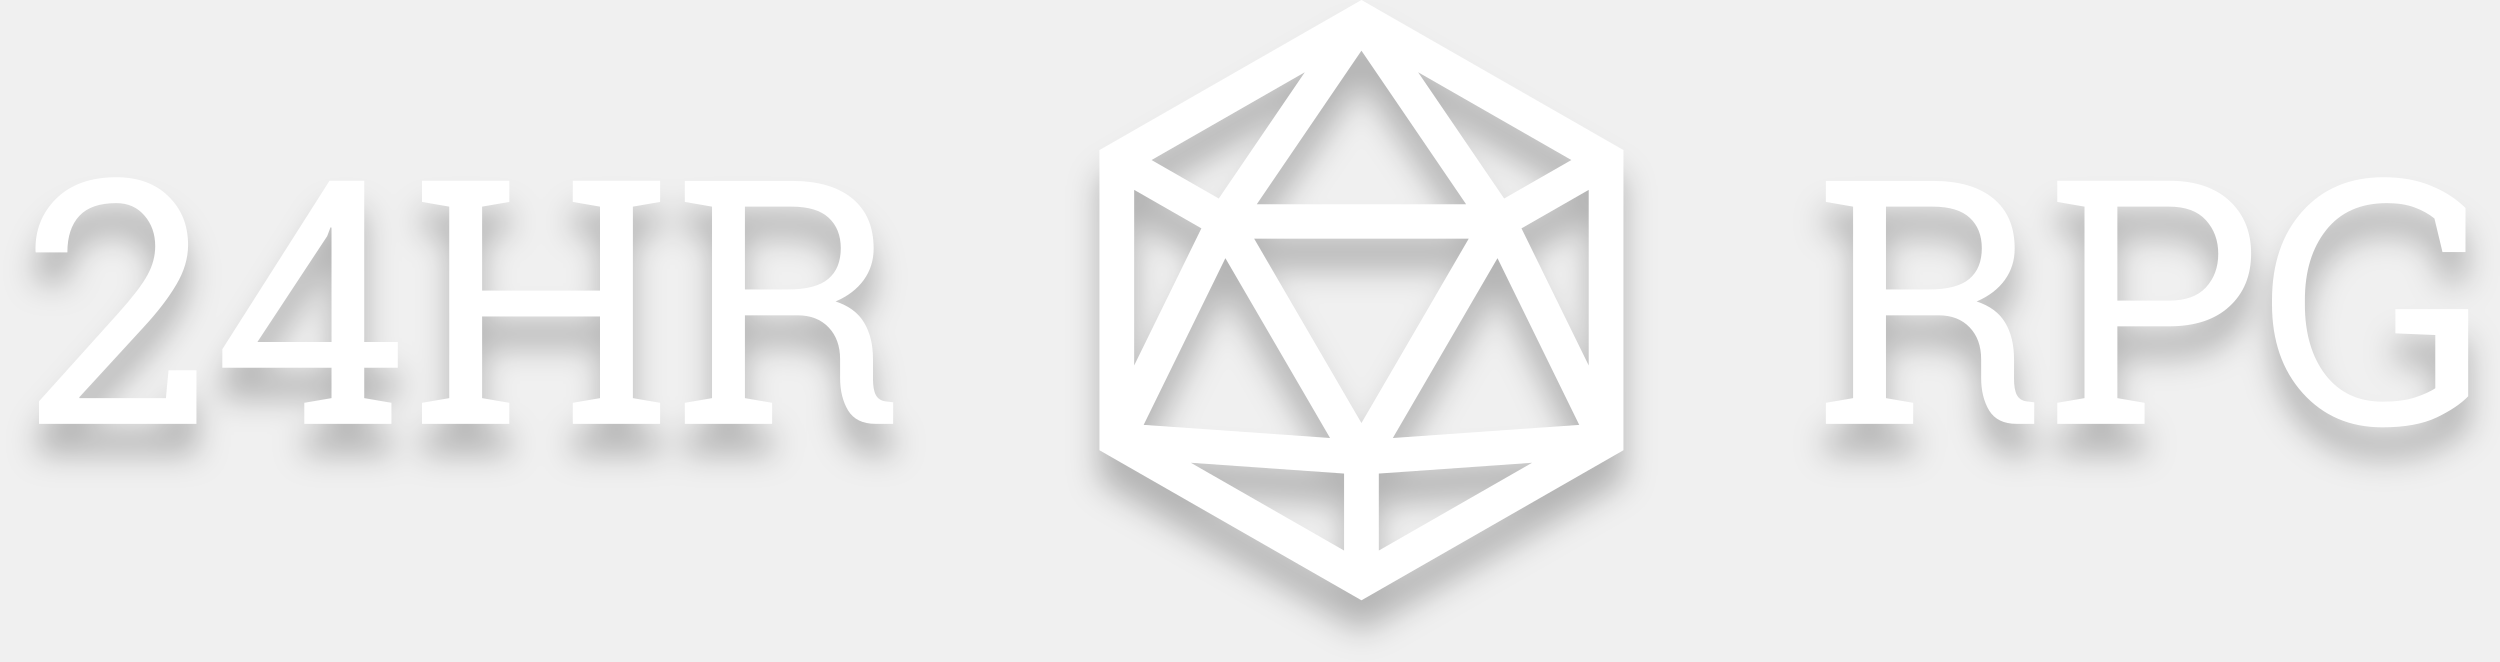
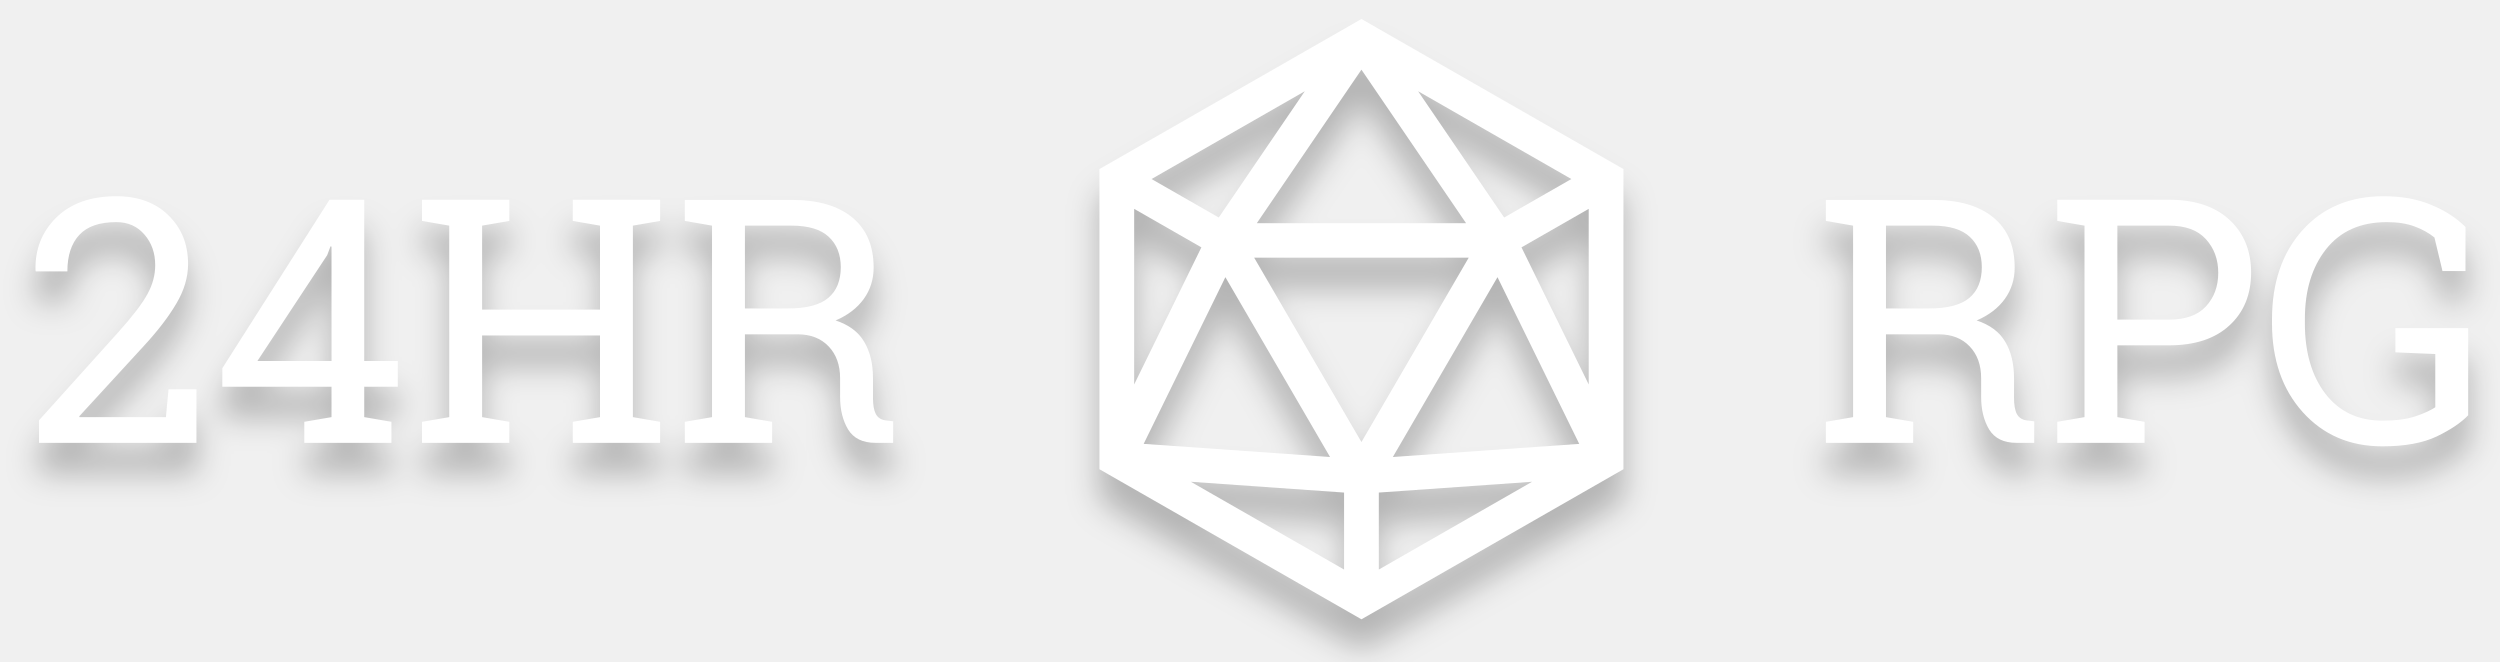
- <svg xmlns="http://www.w3.org/2000/svg" xmlns:xlink="http://www.w3.org/1999/xlink" width="329" height="87" viewBox="0 0 329 87" version="1.1">
+ <svg xmlns="http://www.w3.org/2000/svg" xmlns:xlink="http://www.w3.org/1999/xlink" width="329" height="87" viewBox="0 0 329 82" version="1.1">
  <g id="Canvas" transform="translate(166 446)">
    <g id="d20" filter="url(#filter0_d)">
      <g id="Group">
        <g id="Vector">
          <use xlink:href="#path0_fill" transform="translate(-21.3154 -446)" fill="#FFFFFF" />
        </g>
        <g id="24HR">
          <use xlink:href="#path1_fill" transform="translate(-163 -437.222)" fill="#FFFFFF" />
        </g>
        <g id="RPG">
          <use xlink:href="#path2_fill" transform="translate(72.7231 -437.222)" fill="#FFFFFF" />
        </g>
      </g>
    </g>
  </g>
  <defs>
    <filter id="filter0_d" filterUnits="userSpaceOnUse" x="-166" y="-446" width="329" height="87" color-interpolation-filters="sRGB">
      <feFlood flood-opacity="0" result="BackgroundImageFix" />
      <feColorMatrix in="SourceAlpha" type="matrix" values="0 0 0 0 0 0 0 0 0 0 0 0 0 0 0 0 0 0 255 0" />
      <feOffset dx="0" dy="4" />
      <feGaussianBlur stdDeviation="2" />
      <feColorMatrix type="matrix" values="0 0 0 0 0 0 0 0 0 0 0 0 0 0 0 0 0 0 0.25 0" />
      <feBlend mode="normal" in2="BackgroundImageFix" result="effect1_dropShadow" />
      <feBlend mode="normal" in="SourceGraphic" in2="effect1_dropShadow" result="shape" />
    </filter>
    <path id="path0_fill" d="M 34.481 1.98529e-05L -3.22717e-07 19.75L -3.22717e-07 59.25L 1.142 59.905L 34.481 79L 68.962 59.25L 68.962 19.75L 34.481 1.98529e-05ZM 34.481 6.667L 48.253 26.877L 20.709 26.877L 34.481 6.667ZM 27.026 9.507L 15.702 26.125L 6.858 21.06L 27.026 9.507ZM 41.936 9.507L 62.103 21.059L 53.261 26.124L 41.936 9.507ZM 4.572 24.987L 13.417 30.052L 4.572 48.092L 4.572 24.987ZM 64.389 24.987L 64.389 48.093L 55.544 30.052L 64.388 24.987L 64.389 24.987ZM 20.364 31.412L 48.598 31.412L 34.481 55.671L 20.364 31.412ZM 16.576 33.977L 30.35 57.642L 5.821 55.915L 16.576 33.977ZM 52.385 33.977L 63.141 55.915L 38.613 57.642L 52.385 33.977ZM 12.024 60.899L 32.195 62.321L 32.195 72.453L 12.024 60.899ZM 56.938 60.899L 36.767 72.453L 36.767 62.321L 56.938 60.899Z" />
    <path id="path1_fill" d="M 2.131 47L 2.131 44.034L 12.612 32.388C 14.487 30.294 15.754 28.631 16.414 27.4C 17.087 26.17 17.424 24.91 17.424 23.621C 17.424 22.024 16.956 20.684 16.018 19.6C 15.081 18.502 13.843 17.952 12.305 17.952C 10.093 17.952 8.467 18.516 7.427 19.644C 6.387 20.772 5.867 22.369 5.867 24.434L 1.714 24.434L 1.67 24.302C 1.597 21.548 2.505 19.234 4.395 17.359C 6.299 15.484 8.936 14.546 12.305 14.546C 15.19 14.546 17.483 15.389 19.182 17.073C 20.896 18.743 21.753 20.875 21.753 23.467C 21.753 25.21 21.233 26.954 20.193 28.697C 19.168 30.44 17.717 32.322 15.842 34.344L 7.427 43.506L 7.471 43.616L 18.831 43.616L 19.182 39.947L 22.852 39.947L 22.852 47L 2.131 47ZM 44.934 36.233L 49.351 36.233L 49.351 39.617L 44.934 39.617L 44.934 43.616L 48.516 44.231L 48.516 47L 37.046 47L 37.046 44.231L 40.627 43.616L 40.627 39.617L 26.257 39.617L 26.257 37.178L 40.364 15.008L 44.934 15.008L 44.934 36.233ZM 30.872 36.233L 40.627 36.233L 40.627 21.182L 40.496 21.138L 40.056 22.303L 30.872 36.233ZM 52.537 17.798L 52.537 15.008L 64.028 15.008L 64.028 17.798L 60.447 18.414L 60.447 29.466L 75.96 29.466L 75.96 18.414L 72.378 17.798L 72.378 15.008L 75.96 15.008L 80.288 15.008L 83.87 15.008L 83.87 17.798L 80.288 18.414L 80.288 43.616L 83.87 44.231L 83.87 47L 72.378 47L 72.378 44.231L 75.96 43.616L 75.96 32.872L 60.447 32.872L 60.447 43.616L 64.028 44.231L 64.028 47L 52.537 47L 52.537 44.231L 56.118 43.616L 56.118 18.414L 52.537 17.798ZM 101.162 15.03C 104.648 15.03 107.322 15.806 109.182 17.359C 111.042 18.897 111.973 21.087 111.973 23.929C 111.973 25.481 111.541 26.858 110.676 28.06C 109.812 29.261 108.574 30.206 106.963 30.894C 108.706 31.465 109.958 32.395 110.72 33.685C 111.497 34.974 111.885 36.563 111.885 38.453L 111.885 41.023C 111.885 42.005 112.009 42.73 112.258 43.199C 112.507 43.667 112.917 43.946 113.489 44.034L 114.543 44.166L 114.543 47L 112.214 47C 110.53 47 109.329 46.414 108.611 45.242C 107.908 44.07 107.556 42.649 107.556 40.98L 107.556 38.497C 107.556 36.753 107.051 35.355 106.04 34.3C 105.029 33.245 103.674 32.718 101.975 32.718L 95.032 32.718L 95.032 43.616L 98.613 44.231L 98.613 47L 87.122 47L 87.122 44.231L 90.703 43.616L 90.703 18.414L 87.122 17.798L 87.122 15.03L 90.703 15.03L 101.162 15.03ZM 95.032 29.312L 100.723 29.312C 103.14 29.312 104.897 28.851 105.996 27.928C 107.095 27.005 107.644 25.657 107.644 23.885C 107.644 22.2 107.117 20.867 106.062 19.886C 105.007 18.904 103.374 18.414 101.162 18.414L 95.032 18.414L 95.032 29.312Z" />
    <path id="path2_fill" d="M 15.601 15.03C 19.087 15.03 21.76 15.806 23.621 17.359C 25.481 18.897 26.411 21.087 26.411 23.929C 26.411 25.481 25.979 26.858 25.115 28.06C 24.25 29.261 23.013 30.206 21.401 30.894C 23.145 31.465 24.397 32.395 25.159 33.685C 25.935 34.974 26.323 36.563 26.323 38.453L 26.323 41.023C 26.323 42.005 26.448 42.73 26.697 43.199C 26.946 43.667 27.356 43.946 27.927 44.034L 28.982 44.166L 28.982 47L 26.653 47C 24.968 47 23.767 46.414 23.049 45.242C 22.346 44.07 21.995 42.649 21.995 40.98L 21.995 38.497C 21.995 36.753 21.489 35.355 20.479 34.3C 19.468 33.245 18.113 32.718 16.414 32.718L 9.47 32.718L 9.47 43.616L 13.052 44.231L 13.052 47L 1.56 47L 1.56 44.231L 5.142 43.616L 5.142 18.414L 1.56 17.798L 1.56 15.03L 5.142 15.03L 15.601 15.03ZM 9.47 29.312L 15.161 29.312C 17.578 29.312 19.336 28.851 20.435 27.928C 21.533 27.005 22.082 25.657 22.082 23.885C 22.082 22.2 21.555 20.867 20.5 19.886C 19.446 18.904 17.812 18.414 15.601 18.414L 9.47 18.414L 9.47 29.312ZM 46.714 15.008C 50.127 15.008 52.778 15.887 54.668 17.645C 56.572 19.402 57.524 21.717 57.524 24.588C 57.524 27.488 56.572 29.81 54.668 31.553C 52.778 33.296 50.127 34.168 46.714 34.168L 39.924 34.168L 39.924 43.616L 43.506 44.231L 43.506 47L 32.014 47L 32.014 44.231L 35.596 43.616L 35.596 18.414L 32.014 17.798L 32.014 15.008L 35.596 15.008L 46.714 15.008ZM 39.924 30.784L 46.714 30.784C 48.882 30.784 50.501 30.206 51.57 29.048C 52.654 27.877 53.196 26.404 53.196 24.632C 53.196 22.859 52.654 21.38 51.57 20.193C 50.501 19.007 48.882 18.414 46.714 18.414L 39.924 18.414L 39.924 30.784ZM 86.089 43.374C 85.151 44.356 83.767 45.286 81.936 46.165C 80.105 47.029 77.725 47.461 74.795 47.461C 70.518 47.461 67.024 45.96 64.314 42.957C 61.619 39.954 60.271 36.058 60.271 31.268L 60.271 30.74C 60.271 25.921 61.604 22.017 64.27 19.029C 66.951 16.041 70.51 14.546 74.949 14.546C 77.322 14.546 79.402 14.92 81.189 15.667C 82.991 16.399 84.507 17.373 85.737 18.589L 85.737 24.39L 82.705 24.39L 81.65 19.974C 80.933 19.388 80.061 18.904 79.036 18.523C 78.025 18.143 76.809 17.952 75.388 17.952C 71.931 17.952 69.265 19.139 67.39 21.512C 65.53 23.87 64.6 26.932 64.6 30.696L 64.6 31.268C 64.6 35.091 65.501 38.182 67.302 40.54C 69.119 42.898 71.616 44.078 74.795 44.078C 76.538 44.078 77.966 43.895 79.08 43.528C 80.193 43.162 81.086 42.759 81.76 42.32L 81.76 35.31L 76.509 35.091L 76.509 31.905L 86.089 31.905L 86.089 43.374Z" />
  </defs>
</svg>
